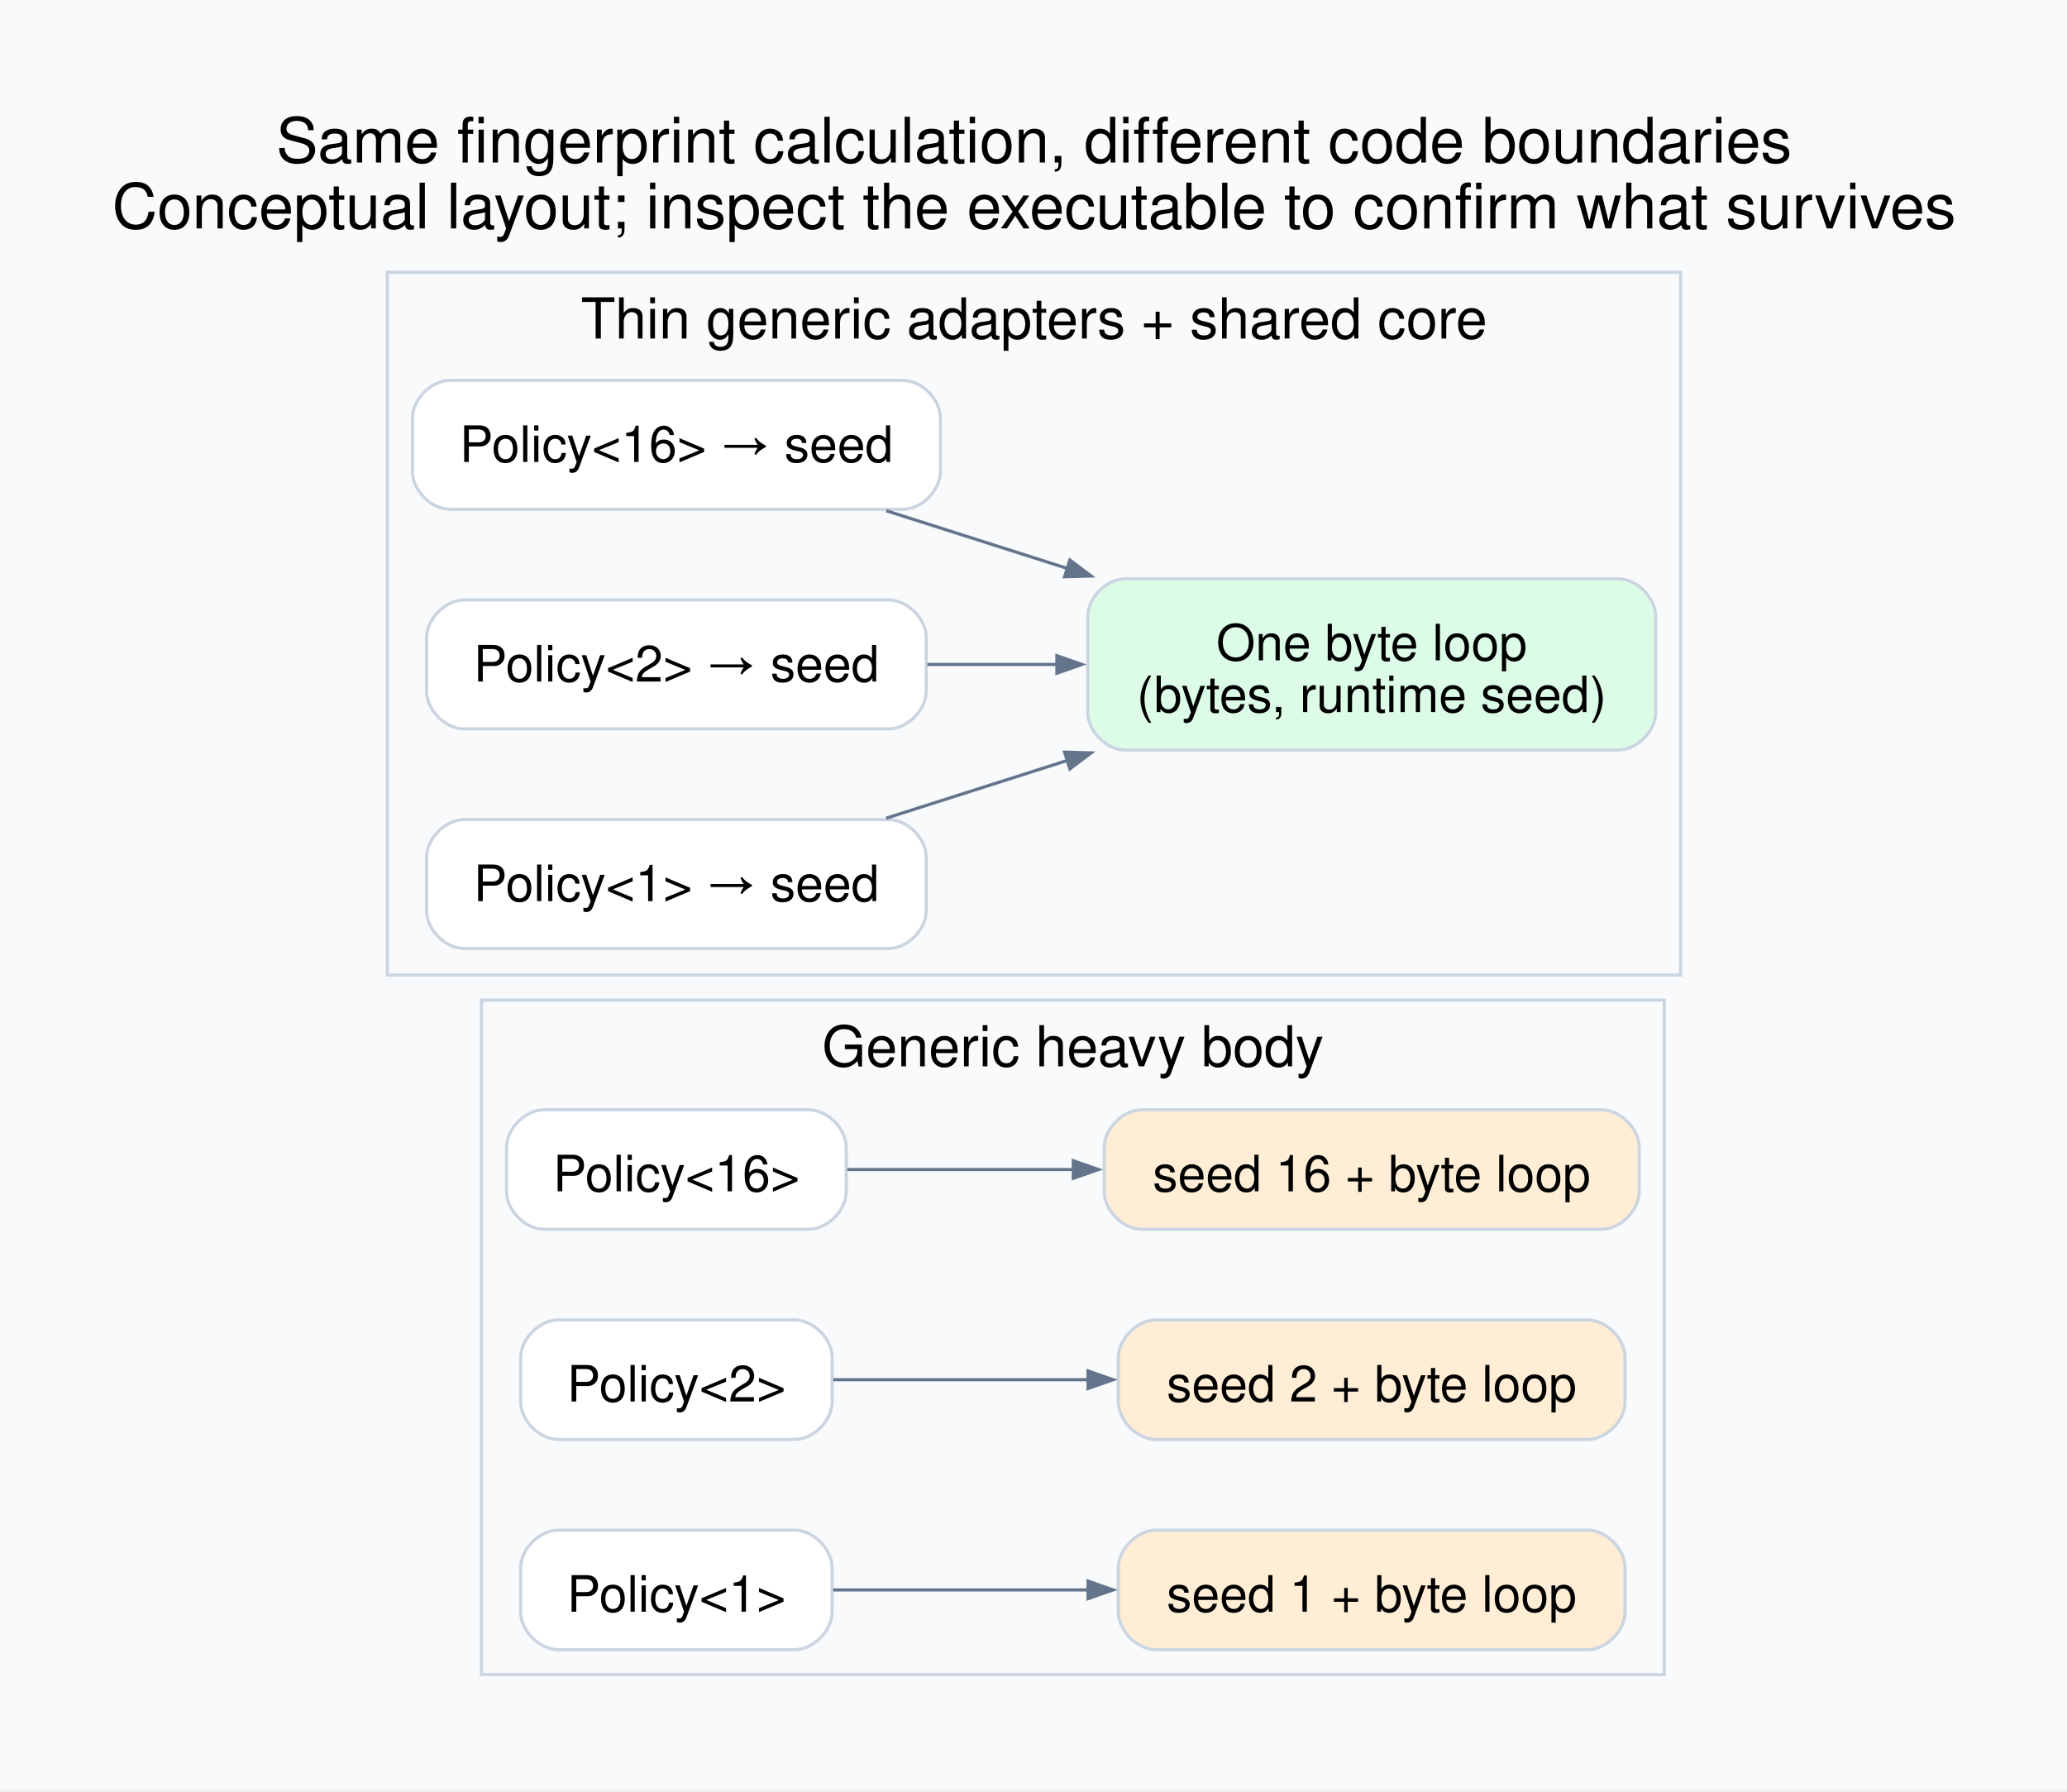
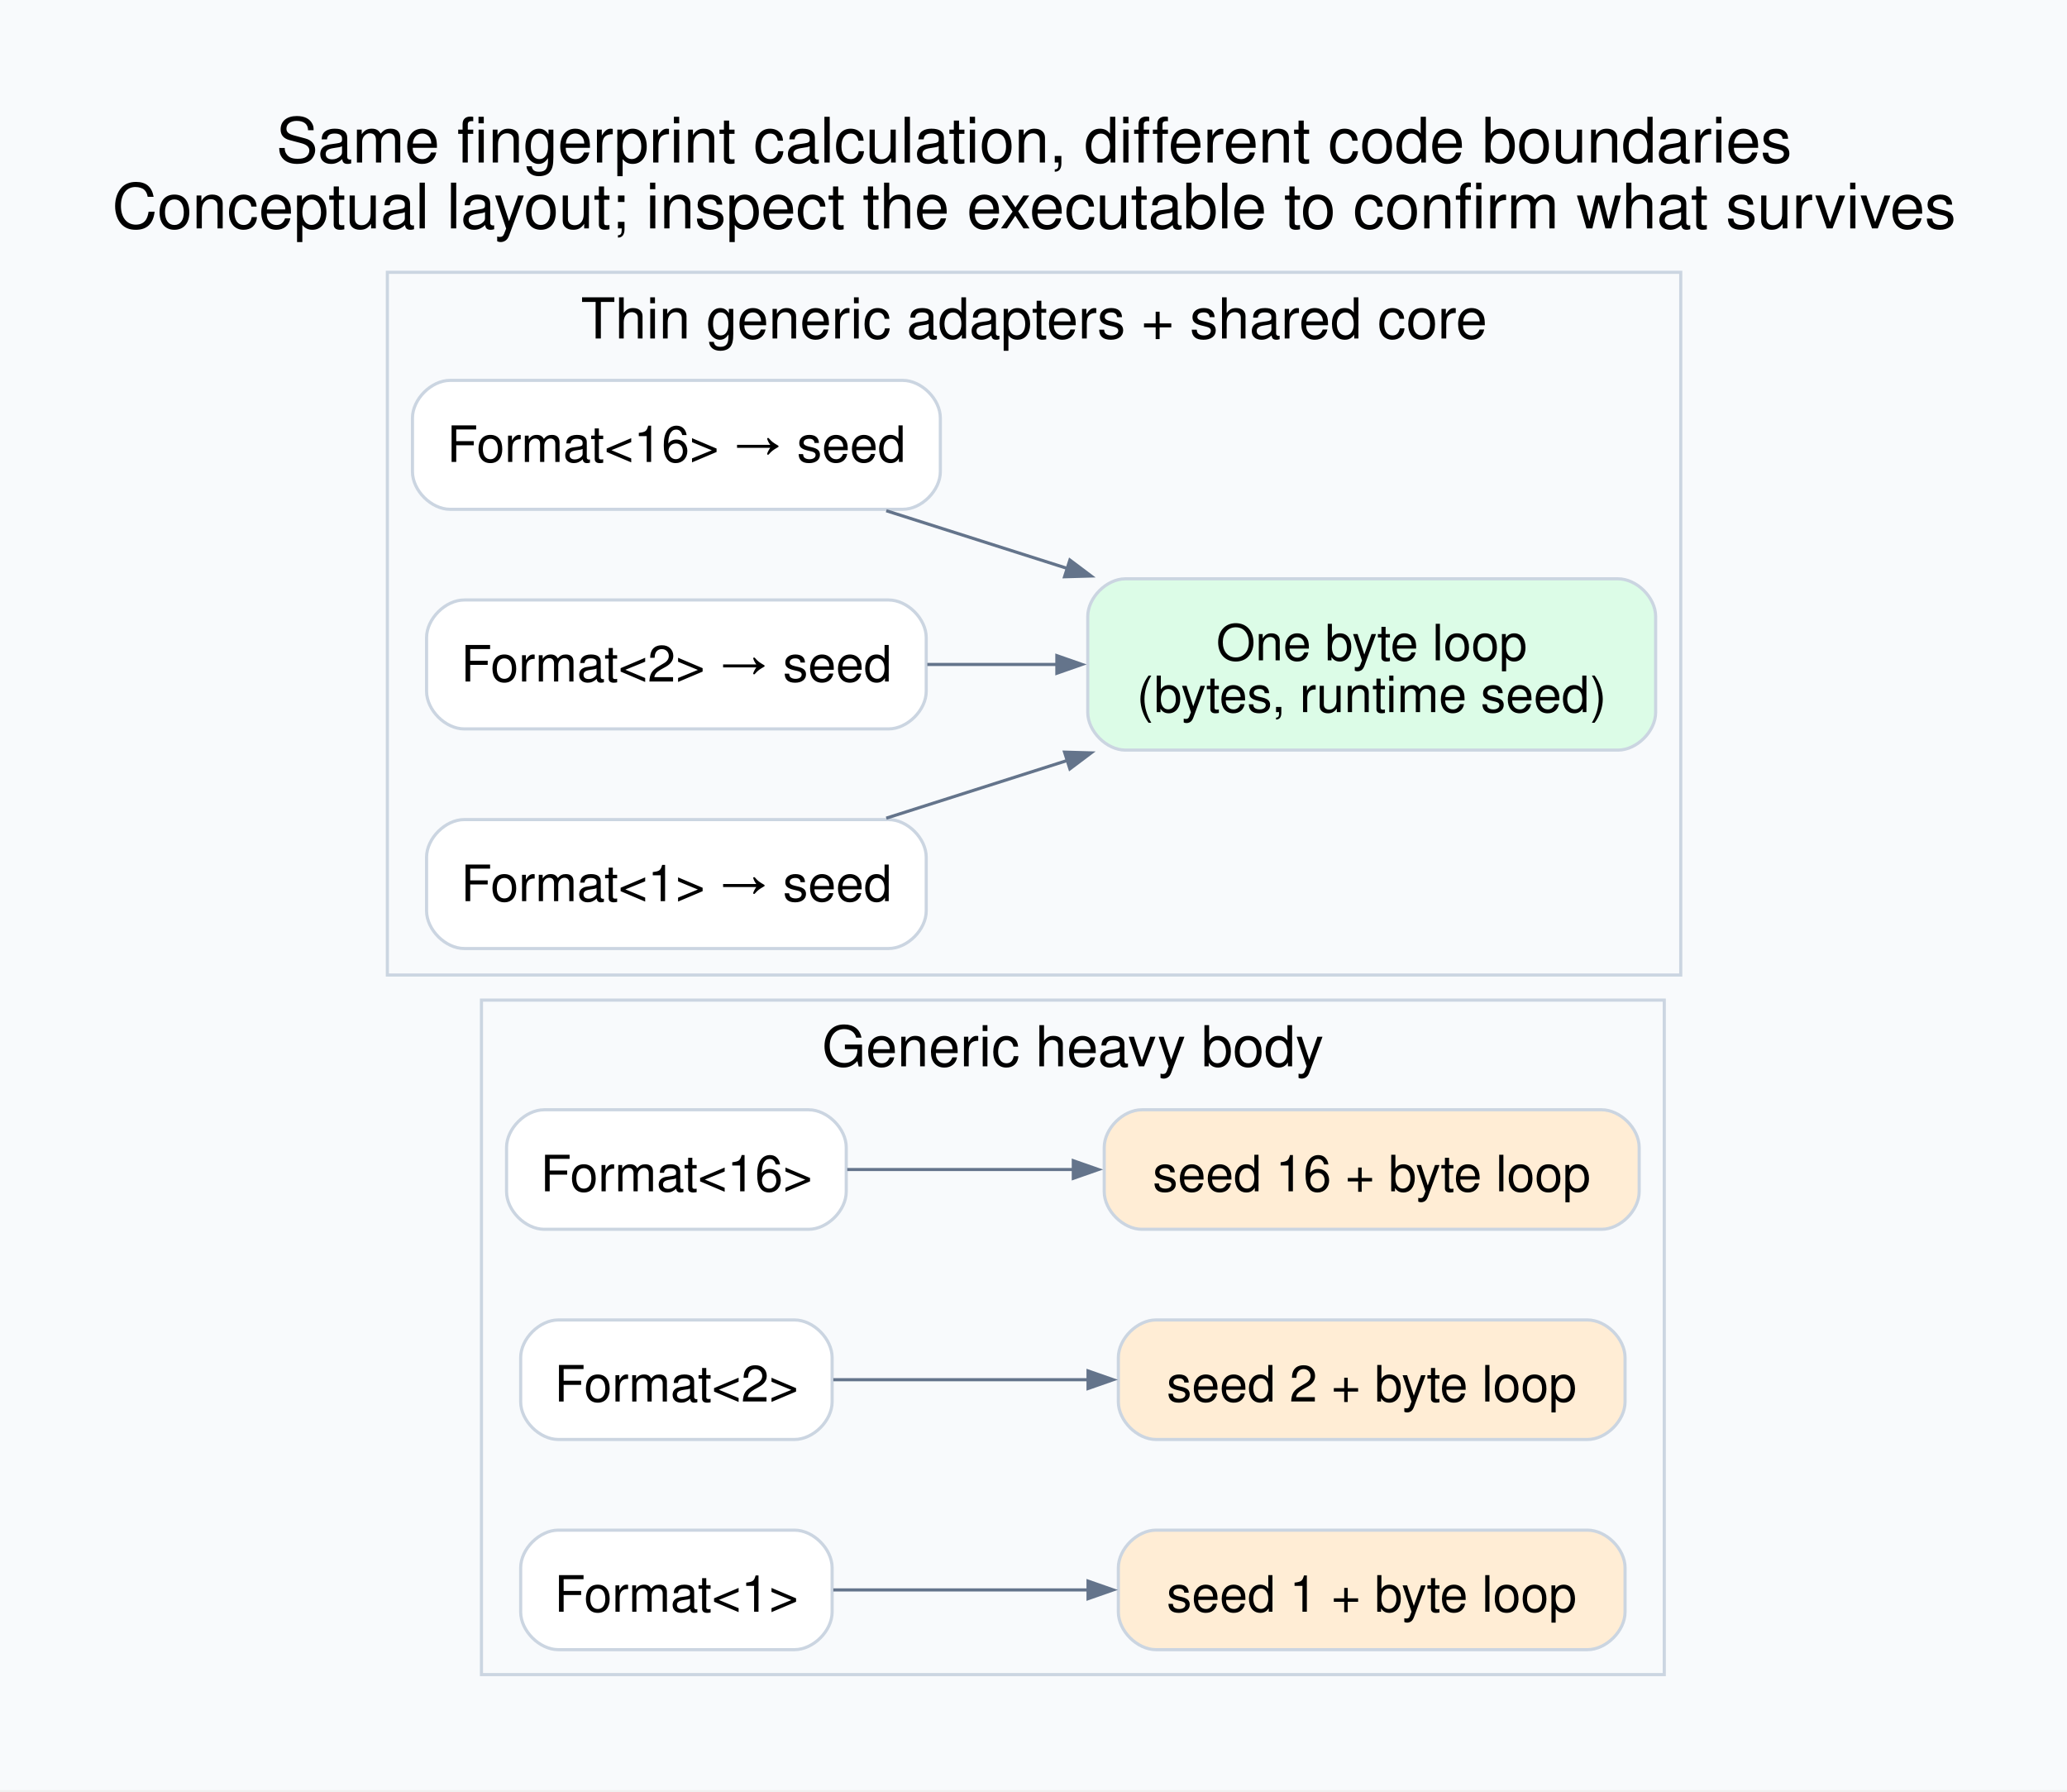
<svg xmlns="http://www.w3.org/2000/svg" width="659pt" height="571pt" viewBox="0.00 0.00 659.00 571.00">
  <g id="graph0" class="graph" transform="scale(1 1) rotate(0) translate(28.8 541.8)">
    <polygon fill="#f8fafc" stroke="none" points="-28.8,28.8 -28.8,-541.8 630.55,-541.8 630.55,28.8 -28.8,28.8" />
    <text xml:space="preserve" text-anchor="middle" x="300.88" y="-490" font-family="Helvetica,sans-Serif" font-size="20.00">Same fingerprint calculation, different code boundaries</text>
    <text xml:space="preserve" text-anchor="middle" x="300.88" y="-469" font-family="Helvetica,sans-Serif" font-size="20.00">Conceptual layout; inspect the executable to confirm what survives</text>
    <g id="clust1" class="cluster">
      <polygon fill="#f8fafc" stroke="#cbd5e1" points="124.7,-8 124.7,-223 501.8,-223 501.8,-8 124.7,-8" />
      <text xml:space="preserve" text-anchor="middle" x="313.25" y="-201.9" font-family="Helvetica,sans-Serif" font-size="18.00">Generic heavy body</text>
    </g>
    <g id="clust2" class="cluster">
      <polygon fill="#f8fafc" stroke="#cbd5e1" points="94.7,-231 94.7,-455 507.05,-455 507.05,-231 94.7,-231" />
      <text xml:space="preserve" text-anchor="middle" x="300.88" y="-433.9" font-family="Helvetica,sans-Serif" font-size="18.00">Thin generic adapters + shared core</text>
    </g>
    <g id="node1" class="node">
      <path fill="white" stroke="#cbd5e1" d="M224.5,-54.05C224.5,-54.05 149.2,-54.05 149.2,-54.05 143.2,-54.05 137.2,-48.05 137.2,-42.05 137.2,-42.05 137.2,-27.95 137.2,-27.95 137.2,-21.95 143.2,-15.95 149.2,-15.95 149.2,-15.95 224.5,-15.95 224.5,-15.95 230.5,-15.95 236.5,-21.95 236.5,-27.95 236.5,-27.95 236.5,-42.05 236.5,-42.05 236.5,-48.05 230.5,-54.05 224.5,-54.05" />
-       <text xml:space="preserve" text-anchor="middle" x="186.85" y="-28.05" font-family="Helvetica,sans-Serif" font-size="16.00">Policy&lt;1&gt;</text>
+       <text xml:space="preserve" text-anchor="middle" x="186.85" y="-28.05" font-family="Helvetica,sans-Serif" font-size="16.00">Format&lt;1&gt;</text>
    </g>
    <g id="node4" class="node">
      <path fill="#ffedd5" stroke="#cbd5e1" d="M477.3,-54.05C477.3,-54.05 339.75,-54.05 339.75,-54.05 333.75,-54.05 327.75,-48.05 327.75,-42.05 327.75,-42.05 327.75,-27.95 327.75,-27.95 327.75,-21.95 333.75,-15.95 339.75,-15.95 339.75,-15.95 477.3,-15.95 477.3,-15.95 483.3,-15.95 489.3,-21.95 489.3,-27.95 489.3,-27.95 489.3,-42.05 489.3,-42.05 489.3,-48.05 483.3,-54.05 477.3,-54.05" />
      <text xml:space="preserve" text-anchor="middle" x="408.52" y="-28.05" font-family="Helvetica,sans-Serif" font-size="16.00">seed 1 + byte loop</text>
    </g>
    <g id="edge1" class="edge">
      <path fill="none" stroke="#64748b" d="M236.88,-35C260.85,-35 290.46,-35 318.25,-35" />
      <polygon fill="#64748b" stroke="#64748b" points="318.09,-37.8 326.09,-35 318.09,-32.2 318.09,-37.8" />
    </g>
    <g id="node2" class="node">
      <path fill="white" stroke="#cbd5e1" d="M224.5,-121.05C224.5,-121.05 149.2,-121.05 149.2,-121.05 143.2,-121.05 137.2,-115.05 137.2,-109.05 137.2,-109.05 137.2,-94.95 137.2,-94.95 137.2,-88.95 143.2,-82.95 149.2,-82.95 149.2,-82.95 224.5,-82.95 224.5,-82.95 230.5,-82.95 236.5,-88.95 236.5,-94.95 236.5,-94.95 236.5,-109.05 236.5,-109.05 236.5,-115.05 230.5,-121.05 224.5,-121.05" />
-       <text xml:space="preserve" text-anchor="middle" x="186.85" y="-95.05" font-family="Helvetica,sans-Serif" font-size="16.00">Policy&lt;2&gt;</text>
+       <text xml:space="preserve" text-anchor="middle" x="186.85" y="-95.05" font-family="Helvetica,sans-Serif" font-size="16.00">Format&lt;2&gt;</text>
    </g>
    <g id="node5" class="node">
      <path fill="#ffedd5" stroke="#cbd5e1" d="M477.3,-121.05C477.3,-121.05 339.75,-121.05 339.75,-121.05 333.75,-121.05 327.75,-115.05 327.75,-109.05 327.75,-109.05 327.75,-94.95 327.75,-94.95 327.75,-88.95 333.75,-82.95 339.75,-82.95 339.75,-82.95 477.3,-82.95 477.3,-82.95 483.3,-82.95 489.3,-88.95 489.3,-94.95 489.3,-94.95 489.3,-109.05 489.3,-109.05 489.3,-115.05 483.3,-121.05 477.3,-121.05" />
      <text xml:space="preserve" text-anchor="middle" x="408.52" y="-95.05" font-family="Helvetica,sans-Serif" font-size="16.00">seed 2 + byte loop</text>
    </g>
    <g id="edge2" class="edge">
      <path fill="none" stroke="#64748b" d="M236.88,-102C260.85,-102 290.46,-102 318.25,-102" />
      <polygon fill="#64748b" stroke="#64748b" points="318.09,-104.8 326.09,-102 318.09,-99.2 318.09,-104.8" />
    </g>
    <g id="node3" class="node">
      <path fill="white" stroke="#cbd5e1" d="M229,-188.05C229,-188.05 144.7,-188.05 144.7,-188.05 138.7,-188.05 132.7,-182.05 132.7,-176.05 132.7,-176.05 132.7,-161.95 132.7,-161.95 132.7,-155.95 138.7,-149.95 144.7,-149.95 144.7,-149.95 229,-149.95 229,-149.95 235,-149.95 241,-155.95 241,-161.95 241,-161.95 241,-176.05 241,-176.05 241,-182.05 235,-188.05 229,-188.05" />
-       <text xml:space="preserve" text-anchor="middle" x="186.85" y="-162.05" font-family="Helvetica,sans-Serif" font-size="16.00">Policy&lt;16&gt;</text>
+       <text xml:space="preserve" text-anchor="middle" x="186.85" y="-162.05" font-family="Helvetica,sans-Serif" font-size="16.00">Format&lt;16&gt;</text>
    </g>
    <g id="node6" class="node">
      <path fill="#ffedd5" stroke="#cbd5e1" d="M481.8,-188.05C481.8,-188.05 335.25,-188.05 335.25,-188.05 329.25,-188.05 323.25,-182.05 323.25,-176.05 323.25,-176.05 323.25,-161.95 323.25,-161.95 323.25,-155.95 329.25,-149.95 335.25,-149.95 335.25,-149.95 481.8,-149.95 481.8,-149.95 487.8,-149.95 493.8,-155.95 493.8,-161.95 493.8,-161.95 493.8,-176.05 493.8,-176.05 493.8,-182.05 487.8,-188.05 481.8,-188.05" />
      <text xml:space="preserve" text-anchor="middle" x="408.52" y="-162.05" font-family="Helvetica,sans-Serif" font-size="16.00">seed 16 + byte loop</text>
    </g>
    <g id="edge3" class="edge">
      <path fill="none" stroke="#64748b" d="M241.31,-169C263.04,-169 288.82,-169 313.5,-169" />
      <polygon fill="#64748b" stroke="#64748b" points="313.39,-171.8 321.39,-169 313.39,-166.2 313.39,-171.8" />
    </g>
    <g id="node7" class="node">
      <path fill="white" stroke="#cbd5e1" d="M254.5,-280.55C254.5,-280.55 119.2,-280.55 119.2,-280.55 113.2,-280.55 107.2,-274.55 107.2,-268.55 107.2,-268.55 107.2,-251.45 107.2,-251.45 107.2,-245.45 113.2,-239.45 119.2,-239.45 119.2,-239.45 254.5,-239.45 254.5,-239.45 260.5,-239.45 266.5,-245.45 266.5,-251.45 266.5,-251.45 266.5,-268.55 266.5,-268.55 266.5,-274.55 260.5,-280.55 254.5,-280.55" />
-       <text xml:space="preserve" text-anchor="middle" x="186.85" y="-254.55" font-family="Helvetica,sans-Serif" font-size="16.00">Policy&lt;1&gt; → seed</text>
+       <text xml:space="preserve" text-anchor="middle" x="186.85" y="-254.55" font-family="Helvetica,sans-Serif" font-size="16.00">Format&lt;1&gt; → seed</text>
    </g>
    <g id="node10" class="node">
      <path fill="#dcfce7" stroke="#cbd5e1" d="M487.05,-357.3C487.05,-357.3 330,-357.3 330,-357.3 324,-357.3 318,-351.3 318,-345.3 318,-345.3 318,-314.7 318,-314.7 318,-308.7 324,-302.7 330,-302.7 330,-302.7 487.05,-302.7 487.05,-302.7 493.05,-302.7 499.05,-308.7 499.05,-314.7 499.05,-314.7 499.05,-345.3 499.05,-345.3 499.05,-351.3 493.05,-357.3 487.05,-357.3" />
      <text xml:space="preserve" text-anchor="middle" x="408.52" y="-331.3" font-family="Helvetica,sans-Serif" font-size="16.00">One byte loop</text>
      <text xml:space="preserve" text-anchor="middle" x="408.52" y="-314.8" font-family="Helvetica,sans-Serif" font-size="16.00">(bytes, runtime seed)</text>
    </g>
    <g id="edge4" class="edge">
      <path fill="none" stroke="#64748b" d="M253.76,-281C271.95,-286.8 292.07,-293.21 311.59,-299.43" />
      <polygon fill="#64748b" stroke="#64748b" points="310.6,-302.05 319.07,-301.81 312.3,-296.72 310.6,-302.05" />
    </g>
    <g id="node8" class="node">
      <path fill="white" stroke="#cbd5e1" d="M254.5,-350.55C254.5,-350.55 119.2,-350.55 119.2,-350.55 113.2,-350.55 107.2,-344.55 107.2,-338.55 107.2,-338.55 107.2,-321.45 107.2,-321.45 107.2,-315.45 113.2,-309.45 119.2,-309.45 119.2,-309.45 254.5,-309.45 254.5,-309.45 260.5,-309.45 266.5,-315.45 266.5,-321.45 266.5,-321.45 266.5,-338.55 266.5,-338.55 266.5,-344.55 260.5,-350.55 254.5,-350.55" />
-       <text xml:space="preserve" text-anchor="middle" x="186.85" y="-324.55" font-family="Helvetica,sans-Serif" font-size="16.00">Policy&lt;2&gt; → seed</text>
+       <text xml:space="preserve" text-anchor="middle" x="186.85" y="-324.55" font-family="Helvetica,sans-Serif" font-size="16.00">Format&lt;2&gt; → seed</text>
    </g>
    <g id="edge5" class="edge">
      <path fill="none" stroke="#64748b" d="M266.85,-330C280.37,-330 294.57,-330 308.53,-330" />
      <polygon fill="#64748b" stroke="#64748b" points="308.15,-332.8 316.15,-330 308.15,-327.2 308.15,-332.8" />
    </g>
    <g id="node9" class="node">
      <path fill="white" stroke="#cbd5e1" d="M259,-420.55C259,-420.55 114.7,-420.55 114.7,-420.55 108.7,-420.55 102.7,-414.55 102.7,-408.55 102.7,-408.55 102.7,-391.45 102.7,-391.45 102.7,-385.45 108.7,-379.45 114.7,-379.45 114.7,-379.45 259,-379.45 259,-379.45 265,-379.45 271,-385.45 271,-391.45 271,-391.45 271,-408.55 271,-408.55 271,-414.55 265,-420.55 259,-420.55" />
-       <text xml:space="preserve" text-anchor="middle" x="186.85" y="-394.55" font-family="Helvetica,sans-Serif" font-size="16.00">Policy&lt;16&gt; → seed</text>
+       <text xml:space="preserve" text-anchor="middle" x="186.85" y="-394.55" font-family="Helvetica,sans-Serif" font-size="16.00">Format&lt;16&gt; → seed</text>
    </g>
    <g id="edge6" class="edge">
      <path fill="none" stroke="#64748b" d="M253.76,-379C271.95,-373.2 292.07,-366.79 311.59,-360.57" />
      <polygon fill="#64748b" stroke="#64748b" points="312.3,-363.28 319.07,-358.19 310.6,-357.95 312.3,-363.28" />
    </g>
  </g>
</svg>
